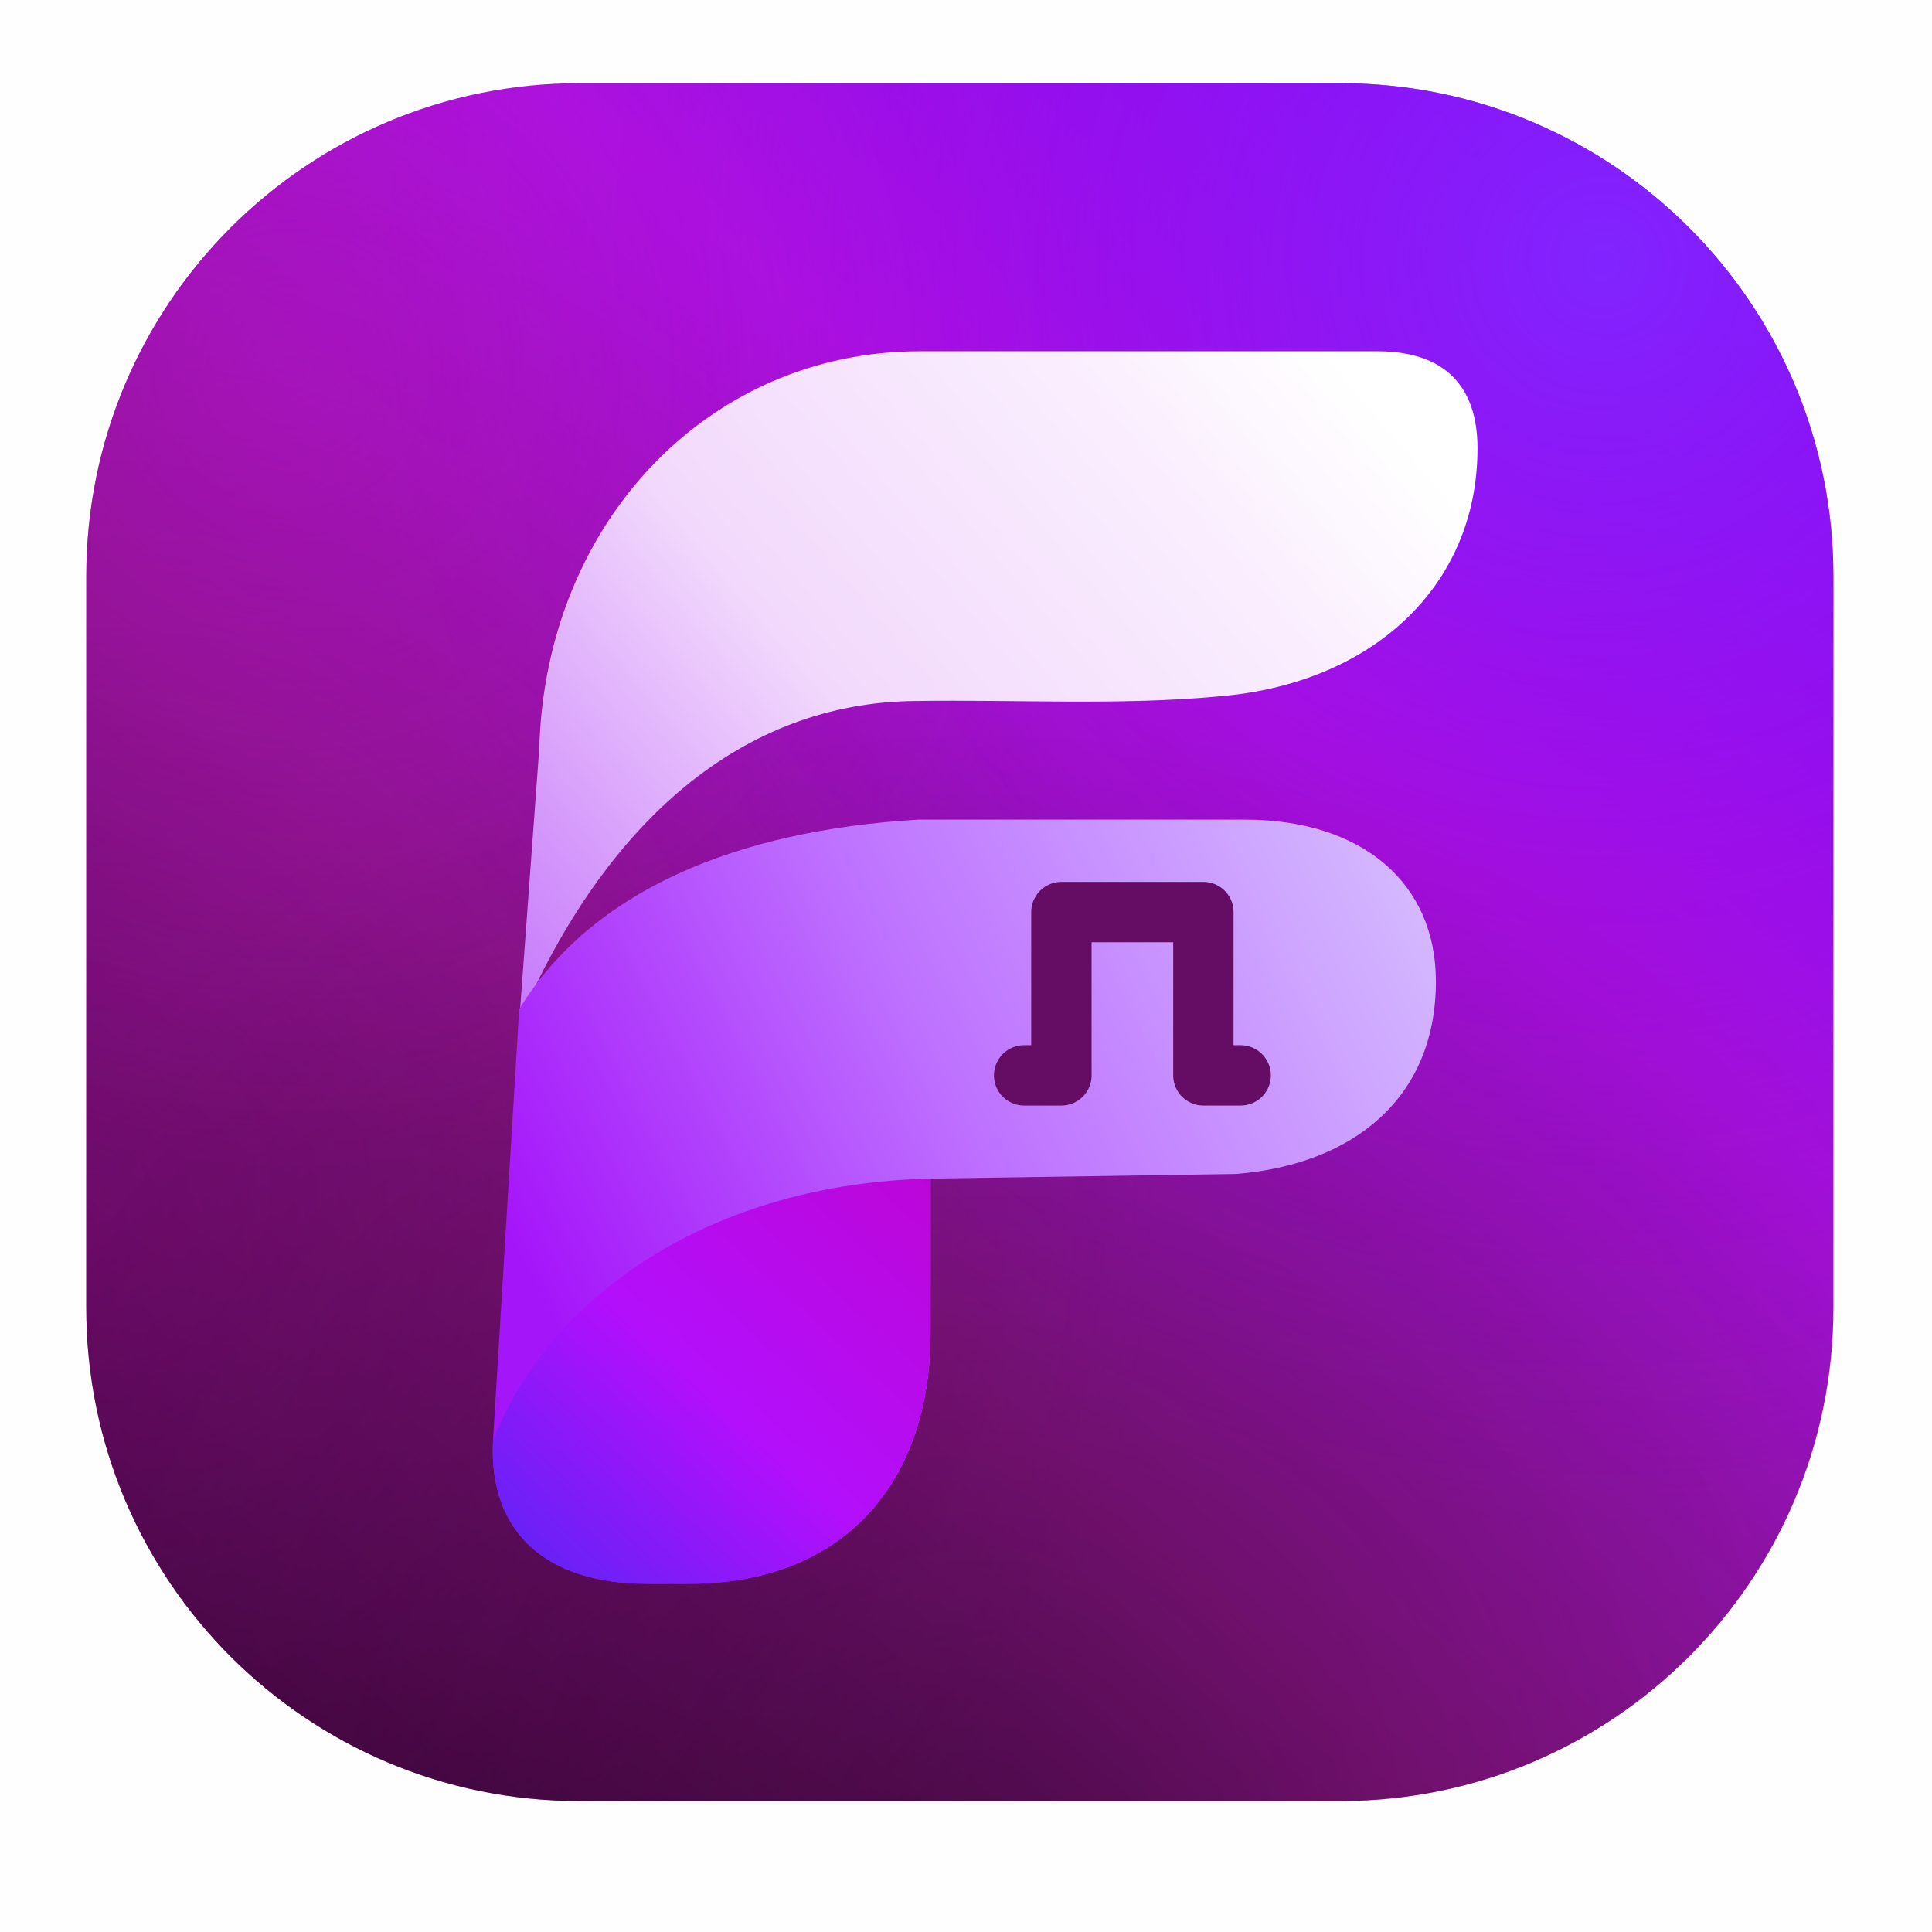
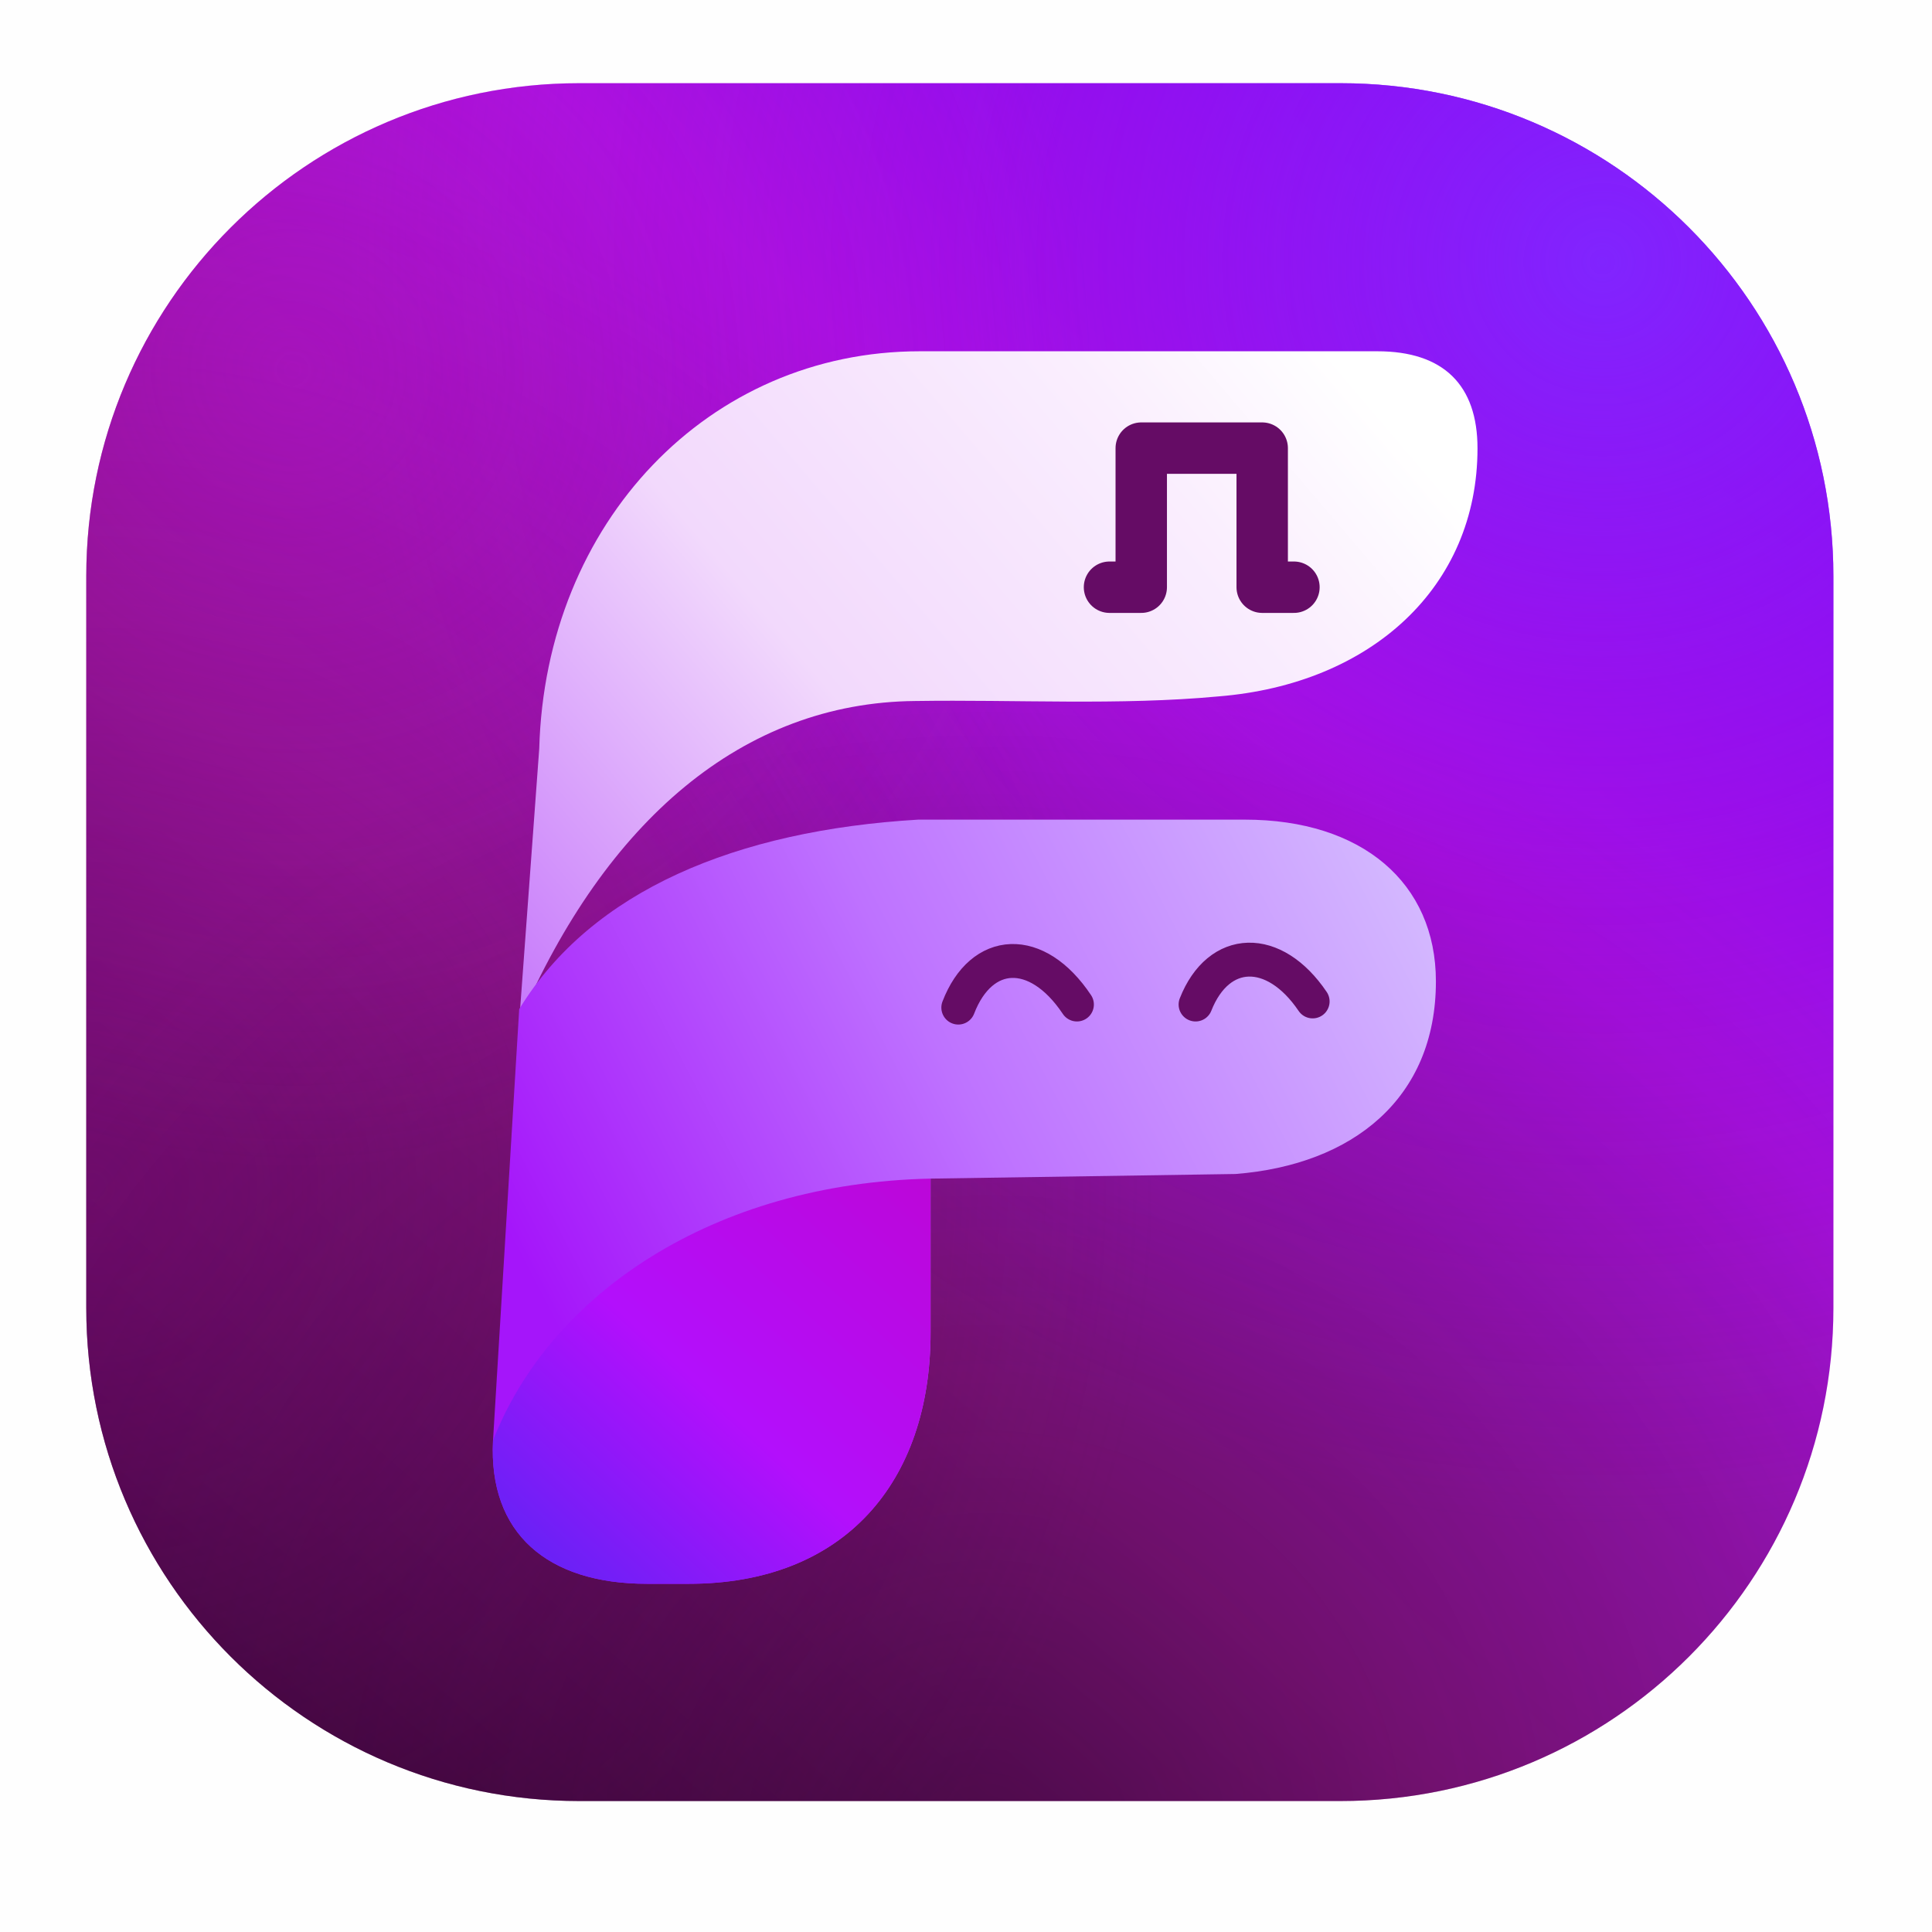
<svg xmlns="http://www.w3.org/2000/svg" viewBox="0 0 1254 1254" width="1254" height="1254" role="img" aria-label="FunClash logo">
  <defs>
    <linearGradient id="background" x1="130" y1="1100" x2="1010" y2="90" gradientUnits="userSpaceOnUse">
      <stop offset="0" stop-color="#340531" />
      <stop offset=".36" stop-color="#891587" />
      <stop offset=".7" stop-color="#a712dc" />
      <stop offset="1" stop-color="#7610fa" />
    </linearGradient>
    <radialGradient id="sky" cx="1040" cy="170" r="820" gradientUnits="userSpaceOnUse">
      <stop offset="0" stop-color="#8126ff" stop-opacity=".92" />
      <stop offset=".5" stop-color="#a408ee" stop-opacity=".32" />
      <stop offset="1" stop-color="#a408ee" stop-opacity="0" />
    </radialGradient>
    <radialGradient id="left-shade" cx="60" cy="770" r="690" gradientUnits="userSpaceOnUse">
      <stop offset="0" stop-color="#830c80" stop-opacity=".55" />
      <stop offset="1" stop-color="#830c80" stop-opacity="0" />
    </radialGradient>
    <radialGradient id="left-blue" cx="190" cy="240" r="520" gradientUnits="userSpaceOnUse">
      <stop offset="0" stop-color="#c613dd" stop-opacity=".35" />
      <stop offset="1" stop-color="#c613dd" stop-opacity="0" />
    </radialGradient>
    <radialGradient id="bottom-shade" cx="640" cy="1200" r="780" gradientUnits="userSpaceOnUse">
      <stop offset="0" stop-color="#2c0528" stop-opacity=".4" />
      <stop offset="1" stop-color="#2c0528" stop-opacity="0" />
    </radialGradient>
    <linearGradient id="upper" x1="324" y1="647" x2="843" y2="205" gradientUnits="userSpaceOnUse">
      <stop offset="0" stop-color="#c678fb" />
      <stop offset=".43" stop-color="#f2d9fc" />
      <stop offset=".8" stop-color="#faeefe" />
      <stop offset="1" stop-color="#ffffff" />
    </linearGradient>
    <linearGradient id="face" x1="332" y1="805" x2="907" y2="507" gradientUnits="userSpaceOnUse">
      <stop offset="0" stop-color="#a515fa" />
      <stop offset=".47" stop-color="#be72ff" />
      <stop offset="1" stop-color="#d5bdff" />
    </linearGradient>
    <linearGradient id="foot" x1="337" y1="1020" x2="591" y2="744" gradientUnits="userSpaceOnUse">
      <stop offset="0" stop-color="#6123f5" />
      <stop offset=".45" stop-color="#b30ffc" />
      <stop offset="1" stop-color="#bc06d7" />
    </linearGradient>
    <clipPath id="tile">
      <rect x="56" y="54" width="1134" height="1115" rx="320" />
    </clipPath>
  </defs>
  <rect width="1254" height="1254" fill="#fefefe" />
  <g clip-path="url(#tile)">
    <rect x="56" y="54" width="1134" height="1115" fill="url(#background)" />
    <rect x="56" y="54" width="1134" height="1115" fill="url(#sky)" />
    <rect x="56" y="54" width="1134" height="1115" fill="url(#left-shade)" />
    <rect x="56" y="54" width="1134" height="1115" fill="url(#left-blue)" />
    <rect x="56" y="54" width="1134" height="1115" fill="url(#bottom-shade)" />
  </g>
  <path id="upper-shape" fill="url(#upper)" d="M 350 486 C 354 339 460 228 597 228 H 894 C 937 228 959 250 959 291 C 959 381 890 444 791 452 C 727 458 659 454 594 455 C 482 456 393 533 337 663 Z" />
  <path id="face-shape" fill="url(#face)" d="M 337 655 C 384 578 478 539 596 532 H 808 C 884 532 932 573 932 637 C 932 713 878 756 802 762 L 604 765 V 865 C 604 962 548 1028 447 1028 H 420 C 355 1028 317 995 320 935 Z" />
  <path id="foot-shape" fill="url(#foot)" d="M 320 935 C 357 840 463 768 604 765 V 865 C 604 962 548 1028 447 1028 H 420 C 355 1028 317 995 320 935 Z" />
-   <g transform="translate(735,645) scale(0.27) translate(-512,-512)">
+   <path id="eyes" fill="none" stroke="#650c65" stroke-width="22" stroke-linecap="round" d="M 622 654 C 637 615 673 613 699 652 M 776 652 C 791 614 827 613 852 650" />
+   <g transform="translate(780,336) scale(0.23) translate(-512,-512)">
    <g transform="scale(4.266667)">
      <path d="M 59 166 L 80 166 L 80 74 L 160 74 L 160 166 L 181 166" fill="none" stroke="#650c65" stroke-width="34" stroke-linecap="round" stroke-linejoin="round" />
    </g>
  </g>
</svg>
